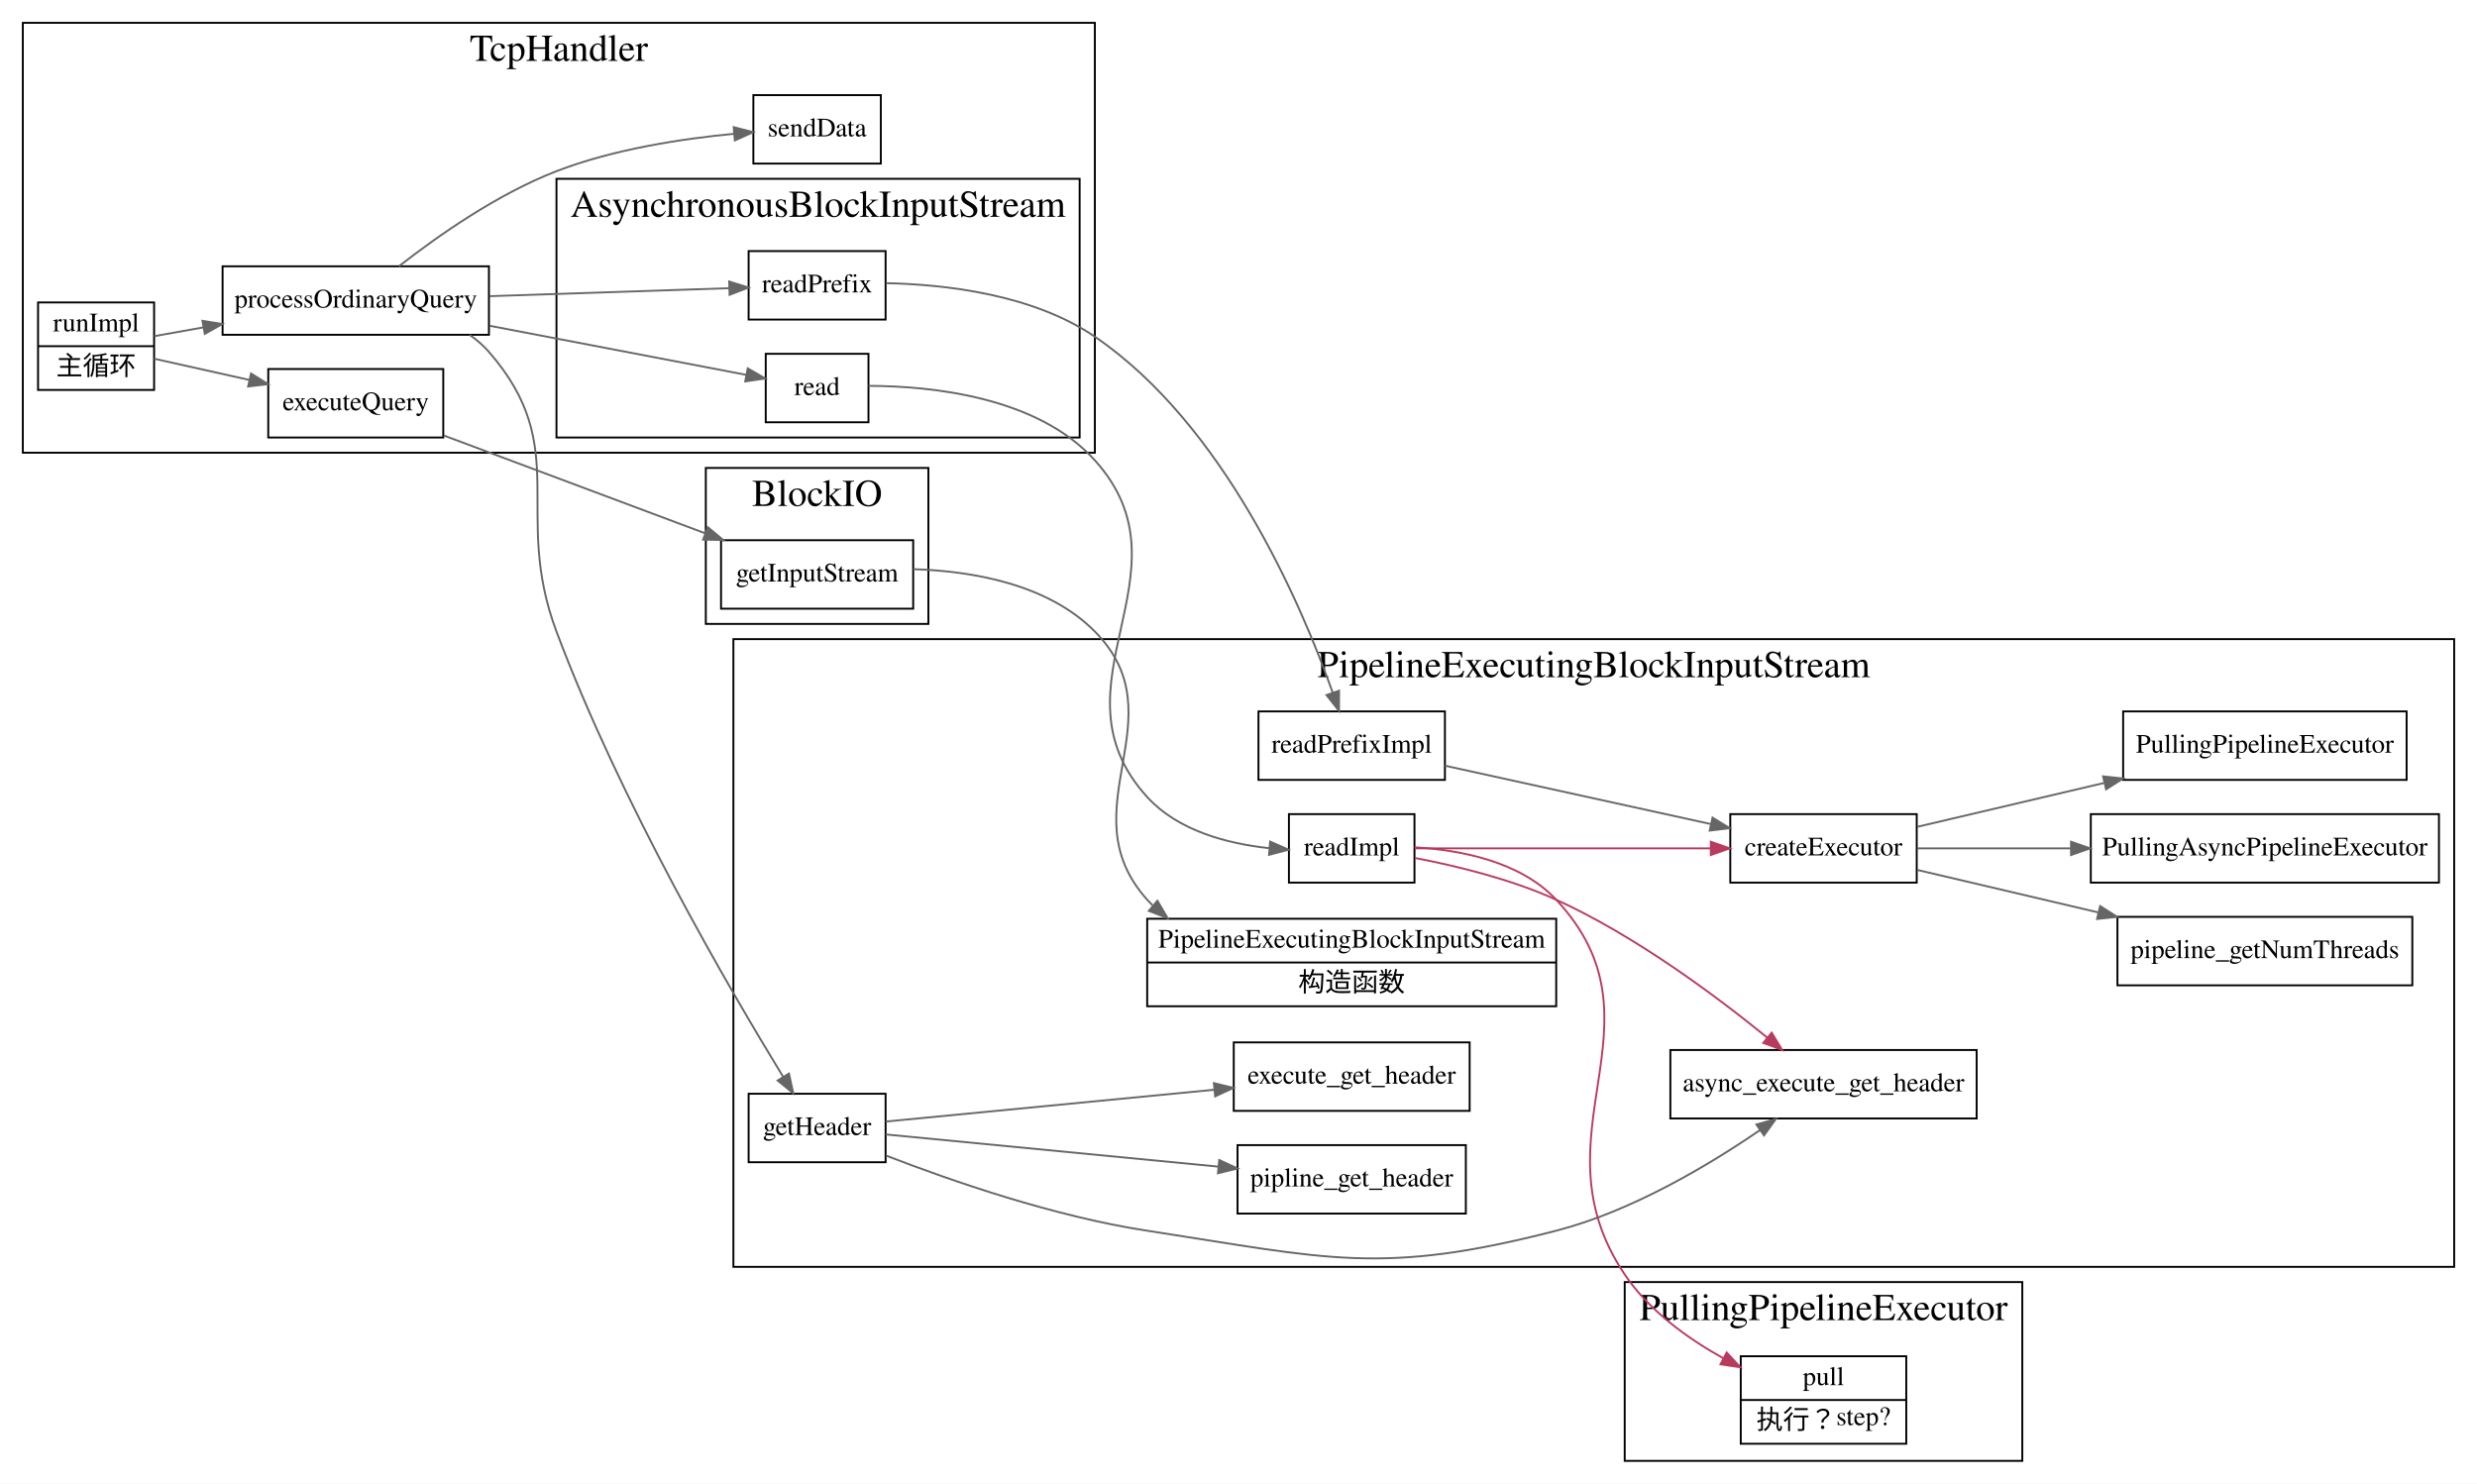
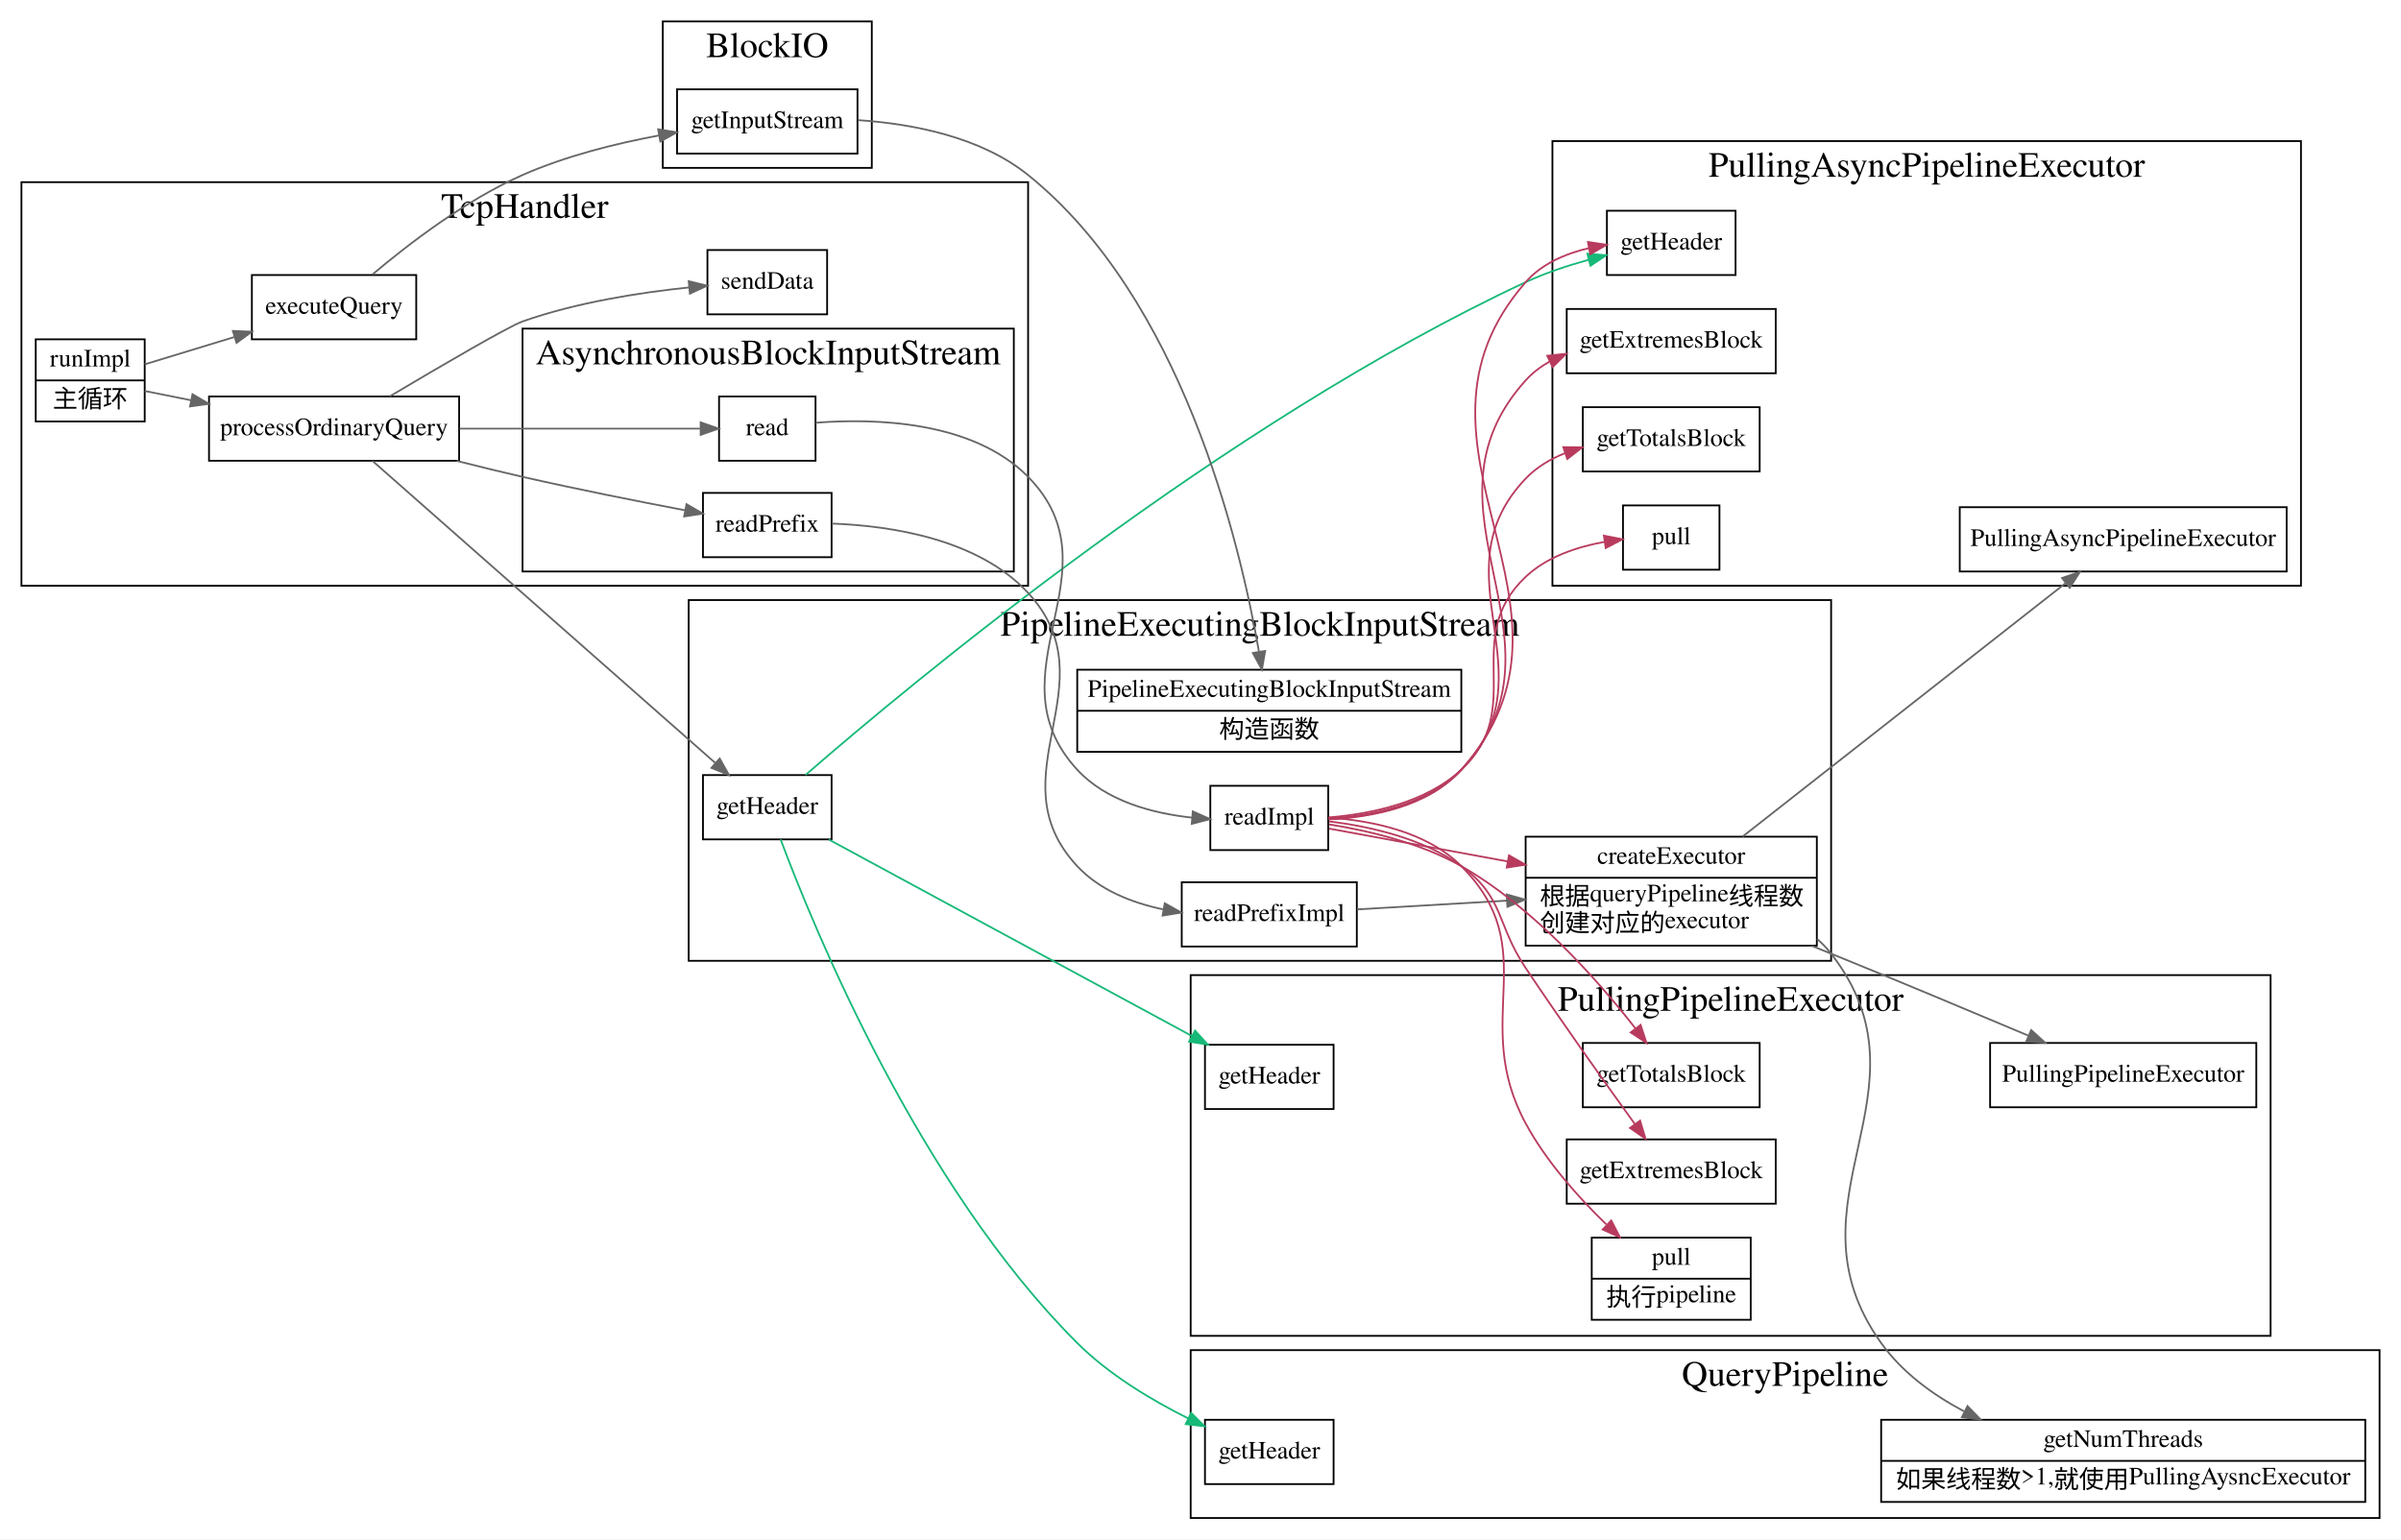
- <svg xmlns="http://www.w3.org/2000/svg" width="1302pt" height="780pt" viewBox="0.00 0.00 1302.00 780.00">
-   <g id="graph0" class="graph" transform="scale(1 1) rotate(0) translate(4 776)">
-     <polygon fill="white" stroke="transparent" points="-4,4 -4,-776 1298,-776 1298,4 -4,4" />
+ <svg xmlns="http://www.w3.org/2000/svg" width="1344pt" height="862pt" viewBox="0.00 0.00 1344.00 862.00">
+   <g id="graph0" class="graph" transform="scale(1 1) rotate(0) translate(4 858)">
+     <polygon fill="white" stroke="transparent" points="-4,4 -4,-858 1340,-858 1340,4 -4,4" />
    <g id="clust1" class="cluster">
-       <polygon fill="none" stroke="black" points="850,-8 850,-102 1059,-102 1059,-8 850,-8" />
-       <text text-anchor="middle" x="954.5" y="-82" font-family="Times,serif" font-size="20.00">PullingPipelineExecutor</text>
+       <polygon fill="none" stroke="black" points="662.5,-8 662.5,-102 1328,-102 1328,-8 662.5,-8" />
+       <text text-anchor="middle" x="995.25" y="-82" font-family="Times,serif" font-size="20.00">QueryPipeline</text>
    </g>
    <g id="clust2" class="cluster">
-       <polygon fill="none" stroke="black" points="381.5,-110 381.5,-440 1286,-440 1286,-110 381.5,-110" />
-       <text text-anchor="middle" x="833.75" y="-420" font-family="Times,serif" font-size="20.00">PipelineExecutingBlockInputStream</text>
-     </g>
-     <g id="clust6" class="cluster">
-       <polygon fill="none" stroke="black" points="367,-448 367,-530 484,-530 484,-448 367,-448" />
-       <text text-anchor="middle" x="425.5" y="-510" font-family="Times,serif" font-size="20.00">BlockIO</text>
+       <polygon fill="none" stroke="black" points="662.5,-110 662.5,-312 1267,-312 1267,-110 662.5,-110" />
+       <text text-anchor="middle" x="964.75" y="-292" font-family="Times,serif" font-size="20.00">PullingPipelineExecutor</text>
+     </g>
+     <g id="clust3" class="cluster">
+       <polygon fill="none" stroke="black" points="865,-530 865,-779 1284,-779 1284,-530 865,-530" />
+       <text text-anchor="middle" x="1074.5" y="-759" font-family="Times,serif" font-size="20.00">PullingAsyncPipelineExecutor</text>
+     </g>
+     <g id="clust4" class="cluster">
+       <polygon fill="none" stroke="black" points="381.5,-320 381.5,-522 1021,-522 1021,-320 381.5,-320" />
+       <text text-anchor="middle" x="701.25" y="-502" font-family="Times,serif" font-size="20.00">PipelineExecutingBlockInputStream</text>
    </g>
    <g id="clust8" class="cluster">
-       <polygon fill="none" stroke="black" points="8,-538 8,-764 571.5,-764 571.5,-538 8,-538" />
-       <text text-anchor="middle" x="289.75" y="-744" font-family="Times,serif" font-size="20.00">TcpHandler</text>
+       <polygon fill="none" stroke="black" points="367,-764 367,-846 484,-846 484,-764 367,-764" />
+       <text text-anchor="middle" x="425.5" y="-826" font-family="Times,serif" font-size="20.00">BlockIO</text>
    </g>
    <g id="clust10" class="cluster">
-       <polygon fill="none" stroke="black" points="288.5,-546 288.5,-682 563.5,-682 563.5,-546 288.5,-546" />
-       <text text-anchor="middle" x="426" y="-662" font-family="Times,serif" font-size="20.00">AsynchronousBlockInputStream</text>
+       <polygon fill="none" stroke="black" points="8,-530 8,-756 571.5,-756 571.5,-530 8,-530" />
+       <text text-anchor="middle" x="289.75" y="-736" font-family="Times,serif" font-size="20.00">TcpHandler</text>
+     </g>
+     <g id="clust12" class="cluster">
+       <polygon fill="none" stroke="black" points="288.5,-538 288.5,-674 563.5,-674 563.5,-538 288.5,-538" />
+       <text text-anchor="middle" x="426" y="-654" font-family="Times,serif" font-size="20.00">AsynchronousBlockInputStream</text>
    </g>
    <g id="node1" class="node">
-       <polygon fill="none" stroke="black" points="911,-17 911,-63 998,-63 998,-17 911,-17" />
-       <text text-anchor="middle" x="954.5" y="-47.8" font-family="Times,serif" font-size="14.00">pull</text>
-       <polyline fill="none" stroke="black" points="911,-40 998,-40 " />
-       <text text-anchor="middle" x="954.5" y="-24.8" font-family="Times,serif" font-size="14.00">执行？step?</text>
+       <polygon fill="none" stroke="black" points="670.5,-27 670.5,-63 742.5,-63 742.5,-27 670.5,-27" />
+       <text text-anchor="middle" x="706.5" y="-41.3" font-family="Times,serif" font-size="14.00">getHeader</text>
    </g>
    <g id="node2" class="node">
-       <polygon fill="none" stroke="black" points="599,-247 599,-293 814,-293 814,-247 599,-247" />
-       <text text-anchor="middle" x="706.5" y="-277.8" font-family="Times,serif" font-size="14.00">PipelineExecutingBlockInputStream</text>
-       <polyline fill="none" stroke="black" points="599,-270 814,-270 " />
-       <text text-anchor="middle" x="706.5" y="-254.8" font-family="Times,serif" font-size="14.00">构造函数</text>
+       <polygon fill="none" stroke="black" points="1049,-17 1049,-63 1320,-63 1320,-17 1049,-17" />
+       <text text-anchor="middle" x="1184.5" y="-47.8" font-family="Times,serif" font-size="14.00">getNumThreads</text>
+       <polyline fill="none" stroke="black" points="1049,-40 1320,-40 " />
+       <text text-anchor="middle" x="1184.5" y="-24.8" font-family="Times,serif" font-size="14.00">如果线程数&gt;1,就使用PullingAysncExecutor</text>
    </g>
    <g id="node3" class="node">
-       <polygon fill="none" stroke="black" points="461.5,-201 389.5,-201 389.5,-165 461.5,-165 461.5,-201" />
-       <text text-anchor="middle" x="425.5" y="-179.3" font-family="Times,serif" font-size="14.00">getHeader</text>
+       <polygon fill="none" stroke="black" points="981,-274 882,-274 882,-238 981,-238 981,-274" />
+       <text text-anchor="middle" x="931.5" y="-252.3" font-family="Times,serif" font-size="14.00">getTotalsBlock</text>
    </g>
    <g id="node4" class="node">
-       <polygon fill="none" stroke="black" points="768.5,-228 644.5,-228 644.5,-192 768.5,-192 768.5,-228" />
-       <text text-anchor="middle" x="706.5" y="-206.3" font-family="Times,serif" font-size="14.00">execute_get_header</text>
+       <polygon fill="none" stroke="black" points="990,-220 873,-220 873,-184 990,-184 990,-220" />
+       <text text-anchor="middle" x="931.5" y="-198.3" font-family="Times,serif" font-size="14.00">getExtremesBlock</text>
+     </g>
+     <g id="node5" class="node">
+       <polygon fill="none" stroke="black" points="887,-119 887,-165 976,-165 976,-119 887,-119" />
+       <text text-anchor="middle" x="931.5" y="-149.8" font-family="Times,serif" font-size="14.00">pull</text>
+       <polyline fill="none" stroke="black" points="887,-142 976,-142 " />
+       <text text-anchor="middle" x="931.5" y="-126.8" font-family="Times,serif" font-size="14.00">执行pipeline</text>
+     </g>
+     <g id="node6" class="node">
+       <polygon fill="none" stroke="black" points="670.5,-237 670.5,-273 742.5,-273 742.5,-237 670.5,-237" />
+       <text text-anchor="middle" x="706.5" y="-251.3" font-family="Times,serif" font-size="14.00">getHeader</text>
+     </g>
+     <g id="node7" class="node">
+       <polygon fill="none" stroke="black" points="1259,-274 1110,-274 1110,-238 1259,-238 1259,-274" />
+       <text text-anchor="middle" x="1184.5" y="-252.3" font-family="Times,serif" font-size="14.00">PullingPipelineExecutor</text>
+     </g>
+     <g id="node8" class="node">
+       <polygon fill="none" stroke="black" points="904.5,-539 904.5,-575 958.5,-575 958.5,-539 904.5,-539" />
+       <text text-anchor="middle" x="931.5" y="-553.3" font-family="Times,serif" font-size="14.00">pull</text>
+     </g>
+     <g id="node9" class="node">
+       <polygon fill="none" stroke="black" points="895.5,-704 895.5,-740 967.5,-740 967.5,-704 895.5,-704" />
+       <text text-anchor="middle" x="931.5" y="-718.3" font-family="Times,serif" font-size="14.00">getHeader</text>
+     </g>
+     <g id="node10" class="node">
+       <polygon fill="none" stroke="black" points="882,-594 882,-630 981,-630 981,-594 882,-594" />
+       <text text-anchor="middle" x="931.5" y="-608.3" font-family="Times,serif" font-size="14.00">getTotalsBlock</text>
+     </g>
+     <g id="node11" class="node">
+       <polygon fill="none" stroke="black" points="873,-649 873,-685 990,-685 990,-649 873,-649" />
+       <text text-anchor="middle" x="931.5" y="-663.3" font-family="Times,serif" font-size="14.00">getExtremesBlock</text>
+     </g>
+     <g id="node12" class="node">
+       <polygon fill="none" stroke="black" points="1276,-574 1093,-574 1093,-538 1276,-538 1276,-574" />
+       <text text-anchor="middle" x="1184.5" y="-552.3" font-family="Times,serif" font-size="14.00">PullingAsyncPipelineExecutor</text>
+     </g>
+     <g id="node13" class="node">
+       <polygon fill="none" stroke="black" points="599,-437 599,-483 814,-483 814,-437 599,-437" />
+       <text text-anchor="middle" x="706.5" y="-467.8" font-family="Times,serif" font-size="14.00">PipelineExecutingBlockInputStream</text>
+       <polyline fill="none" stroke="black" points="599,-460 814,-460 " />
+       <text text-anchor="middle" x="706.5" y="-444.8" font-family="Times,serif" font-size="14.00">构造函数</text>
+     </g>
+     <g id="node14" class="node">
+       <polygon fill="none" stroke="black" points="461.5,-424 389.5,-424 389.5,-388 461.5,-388 461.5,-424" />
+       <text text-anchor="middle" x="425.5" y="-402.3" font-family="Times,serif" font-size="14.00">getHeader</text>
    </g>
    <g id="edge1" class="edge">
-       <path fill="none" stroke="#666666" d="M461.55,-186.39C504.68,-190.57 578.96,-197.75 634.26,-203.11" />
-       <polygon fill="#666666" stroke="#666666" points="634.06,-206.6 644.35,-204.08 634.73,-199.64 634.06,-206.6" />
-     </g>
-     <g id="node5" class="node">
-       <polygon fill="none" stroke="black" points="1035,-224 874,-224 874,-188 1035,-188 1035,-224" />
-       <text text-anchor="middle" x="954.5" y="-202.3" font-family="Times,serif" font-size="14.00">async_execute_get_header</text>
+       <path fill="none" stroke="#17b978" d="M432.96,-387.99C451.68,-337.84 510.35,-194.5 599,-106 616.65,-88.38 640.43,-74.11 661.04,-63.83" />
+       <polygon fill="#17b978" stroke="#17b978" points="662.77,-66.88 670.26,-59.38 659.73,-60.57 662.77,-66.88" />
    </g>
    <g id="edge2" class="edge">
-       <path fill="none" stroke="#666666" d="M461.76,-168.49C496.11,-155.19 550.14,-136.47 599,-129 693.46,-114.56 721.47,-105.16 814,-129 853.64,-139.21 894.07,-163.35 921.12,-181.9" />
-       <polygon fill="#666666" stroke="#666666" points="919.22,-184.84 929.42,-187.7 923.23,-179.1 919.22,-184.84" />
-     </g>
-     <g id="node6" class="node">
-       <polygon fill="none" stroke="black" points="766.5,-174 646.5,-174 646.5,-138 766.5,-138 766.5,-174" />
-       <text text-anchor="middle" x="706.5" y="-152.3" font-family="Times,serif" font-size="14.00">pipline_get_header</text>
+       <path fill="none" stroke="#17b978" d="M459.88,-387.94C510.71,-360.42 607.48,-308.05 663.18,-277.9" />
+       <polygon fill="#17b978" stroke="#17b978" points="664.96,-280.92 672.08,-273.08 661.62,-274.77 664.96,-280.92" />
    </g>
    <g id="edge3" class="edge">
-       <path fill="none" stroke="#666666" d="M461.55,-179.61C505.23,-175.38 580.87,-168.06 636.37,-162.69" />
-       <polygon fill="#666666" stroke="#666666" points="636.87,-166.16 646.49,-161.71 636.2,-159.19 636.87,-166.16" />
-     </g>
-     <g id="node7" class="node">
-       <polygon fill="none" stroke="black" points="755.5,-402 657.5,-402 657.5,-366 755.5,-366 755.5,-402" />
-       <text text-anchor="middle" x="706.5" y="-380.3" font-family="Times,serif" font-size="14.00">readPrefixImpl</text>
-     </g>
-     <g id="node8" class="node">
-       <polygon fill="none" stroke="black" points="1003.5,-348 905.5,-348 905.5,-312 1003.5,-312 1003.5,-348" />
-       <text text-anchor="middle" x="954.5" y="-326.3" font-family="Times,serif" font-size="14.00">createExecutor</text>
+       <path fill="none" stroke="#17b978" d="M446.94,-424.09C505.49,-474.99 680.5,-620.86 850,-700 861.08,-705.17 873.6,-709.32 885.4,-712.57" />
+       <polygon fill="#17b978" stroke="#17b978" points="884.55,-715.96 895.11,-715.08 886.31,-709.19 884.55,-715.96" />
+     </g>
+     <g id="node15" class="node">
+       <polygon fill="none" stroke="black" points="755.5,-364 657.5,-364 657.5,-328 755.5,-328 755.5,-364" />
+       <text text-anchor="middle" x="706.5" y="-342.3" font-family="Times,serif" font-size="14.00">readPrefixImpl</text>
+     </g>
+     <g id="node16" class="node">
+       <polygon fill="none" stroke="black" points="850,-328.5 850,-389.5 1013,-389.5 1013,-328.5 850,-328.5" />
+       <text text-anchor="middle" x="931.5" y="-374.3" font-family="Times,serif" font-size="14.00">createExecutor</text>
+       <polyline fill="none" stroke="black" points="850,-366.5 1013,-366.5 " />
+       <text text-anchor="start" x="858" y="-351.3" font-family="Times,serif" font-size="14.00">根据queryPipeline线程数</text>
+       <text text-anchor="start" x="858" y="-336.3" font-family="Times,serif" font-size="14.00"> 创建对应的executor</text>
    </g>
    <g id="edge4" class="edge">
-       <path fill="none" stroke="#666666" d="M755.52,-373.46C795.51,-364.68 852.62,-352.14 895.23,-342.79" />
-       <polygon fill="#666666" stroke="#666666" points="896.17,-346.17 905.19,-340.61 894.67,-339.33 896.17,-346.17" />
-     </g>
-     <g id="node10" class="node">
-       <polygon fill="none" stroke="black" points="1264,-294 1109,-294 1109,-258 1264,-258 1264,-294" />
-       <text text-anchor="middle" x="1186.5" y="-272.3" font-family="Times,serif" font-size="14.00">pipeline_getNumThreads</text>
+       <path fill="none" stroke="#666666" d="M755.61,-348.8C780.12,-350.23 810.75,-352.02 839.5,-353.7" />
+       <polygon fill="#666666" stroke="#666666" points="839.39,-357.19 849.58,-354.28 839.8,-350.21 839.39,-357.19" />
+     </g>
+     <g id="edge13" class="edge">
+       <path fill="none" stroke="#666666" d="M1013.19,-332.25C1016.04,-329.74 1018.67,-327 1021,-324 1080.97,-246.89 992.15,-185.44 1049,-106 1060.67,-89.7 1077.5,-77.23 1095.33,-67.77" />
+       <polygon fill="#666666" stroke="#666666" points="1097.33,-70.68 1104.72,-63.09 1094.21,-64.41 1097.33,-70.68" />
+     </g>
+     <g id="edge14" class="edge">
+       <path fill="none" stroke="#666666" d="M1010.24,-328.36C1013.88,-326.89 1017.48,-325.43 1021,-324 1057.97,-308.96 1099.47,-291.58 1131.28,-278.16" />
+       <polygon fill="#666666" stroke="#666666" points="1132.98,-281.24 1140.83,-274.13 1130.25,-274.79 1132.98,-281.24" />
+     </g>
+     <g id="edge15" class="edge">
+       <path fill="none" stroke="#666666" d="M971.44,-389.57C1021.22,-428.63 1106.42,-495.5 1152.21,-531.44" />
+       <polygon fill="#666666" stroke="#666666" points="1150.25,-534.36 1160.28,-537.78 1154.57,-528.85 1150.25,-534.36" />
+     </g>
+     <g id="node17" class="node">
+       <polygon fill="none" stroke="black" points="739.5,-418 673.5,-418 673.5,-382 739.5,-382 739.5,-418" />
+       <text text-anchor="middle" x="706.5" y="-396.3" font-family="Times,serif" font-size="14.00">readImpl</text>
+     </g>
+     <g id="edge5" class="edge">
+       <path fill="none" stroke="#b83b5e" d="M739.94,-396.39C761.97,-392.86 791.13,-386.03 814,-373 854.45,-349.95 890.47,-309.05 911.4,-282.23" />
+       <polygon fill="#b83b5e" stroke="#b83b5e" points="914.35,-284.13 917.65,-274.06 908.79,-279.88 914.35,-284.13" />
+     </g>
+     <g id="edge6" class="edge">
+       <path fill="none" stroke="#b83b5e" d="M739.97,-398.06C762.56,-395.29 792.39,-388.69 814,-373 838.25,-355.4 833.35,-340.91 850,-316 870.29,-285.63 894.6,-251.5 911.16,-228.57" />
+       <polygon fill="#b83b5e" stroke="#b83b5e" points="914.07,-230.51 917.1,-220.36 908.4,-226.41 914.07,-230.51" />
+     </g>
+     <g id="edge7" class="edge">
+       <path fill="none" stroke="#b83b5e" d="M739.68,-400.19C763.34,-398.57 794.61,-392.45 814,-373 860.57,-326.28 818.62,-287.03 850,-229 861.44,-207.85 879.21,-187.87 895.15,-172.41" />
+       <polygon fill="#b83b5e" stroke="#b83b5e" points="897.92,-174.61 902.79,-165.2 893.12,-169.52 897.92,-174.61" />
    </g>
    <g id="edge8" class="edge">
-       <path fill="none" stroke="#666666" d="M1003.72,-318.68C1031.29,-312.21 1066.71,-303.89 1098.94,-296.32" />
-       <polygon fill="#666666" stroke="#666666" points="1099.9,-299.69 1108.83,-294 1098.3,-292.88 1099.9,-299.69" />
-     </g>
-     <g id="node11" class="node">
-       <polygon fill="none" stroke="black" points="1278,-348 1095,-348 1095,-312 1278,-312 1278,-348" />
-       <text text-anchor="middle" x="1186.5" y="-326.3" font-family="Times,serif" font-size="14.00">PullingAsyncPipelineExecutor</text>
+       <path fill="none" stroke="#b83b5e" d="M739.75,-400.29C763.13,-402.18 794.02,-408.43 814,-427 851.07,-461.44 813.25,-500.22 850,-535 861.8,-546.17 878.7,-551.77 893.98,-554.55" />
+       <polygon fill="#b83b5e" stroke="#b83b5e" points="893.81,-558.06 904.21,-556.05 894.83,-551.13 893.81,-558.06" />
    </g>
    <g id="edge9" class="edge">
-       <path fill="none" stroke="#666666" d="M1003.72,-330C1027.18,-330 1056.32,-330 1084.35,-330" />
-       <polygon fill="#666666" stroke="#666666" points="1084.61,-333.5 1094.61,-330 1084.61,-326.5 1084.61,-333.5" />
-     </g>
-     <g id="node12" class="node">
-       <polygon fill="none" stroke="black" points="1261,-402 1112,-402 1112,-366 1261,-366 1261,-402" />
-       <text text-anchor="middle" x="1186.5" y="-380.3" font-family="Times,serif" font-size="14.00">PullingPipelineExecutor</text>
+       <path fill="none" stroke="#b83b5e" d="M739.84,-399.17C763.9,-400.41 795.62,-406.33 814,-427 895.32,-518.46 769.53,-607.8 850,-700 858.96,-710.26 872.2,-715.96 885.36,-719.05" />
+       <polygon fill="#b83b5e" stroke="#b83b5e" points="884.87,-722.52 895.34,-720.94 886.17,-715.64 884.87,-722.52" />
    </g>
    <g id="edge10" class="edge">
-       <path fill="none" stroke="#666666" d="M1003.72,-341.32C1032.13,-347.99 1068.86,-356.62 1101.86,-364.36" />
-       <polygon fill="#666666" stroke="#666666" points="1101.44,-367.86 1111.97,-366.74 1103.04,-361.04 1101.44,-367.86" />
-     </g>
-     <g id="node9" class="node">
-       <polygon fill="none" stroke="black" points="739.5,-348 673.5,-348 673.5,-312 739.5,-312 739.5,-348" />
-       <text text-anchor="middle" x="706.5" y="-326.3" font-family="Times,serif" font-size="14.00">readImpl</text>
-     </g>
-     <g id="edge5" class="edge">
-       <path fill="none" stroke="#b83b5e" d="M739.55,-330.57C763.46,-329.18 795.11,-323.21 814,-303 874.78,-237.97 800.34,-179.86 850,-106 862.68,-87.14 882.75,-72.55 901.85,-61.93" />
-       <polygon fill="#b83b5e" stroke="#b83b5e" points="903.62,-64.96 910.82,-57.19 900.35,-58.77 903.62,-64.96" />
-     </g>
-     <g id="edge6" class="edge">
-       <path fill="none" stroke="#b83b5e" d="M739.73,-324.95C761.4,-320.81 790.22,-313.84 814,-303 855.59,-284.03 897.95,-252.48 924.9,-230.53" />
-       <polygon fill="#b83b5e" stroke="#b83b5e" points="927.27,-233.12 932.75,-224.06 922.81,-227.72 927.27,-233.12" />
-     </g>
-     <g id="edge7" class="edge">
-       <path fill="none" stroke="#b83b5e" d="M739.66,-330C779.05,-330 846.54,-330 895.17,-330" />
-       <polygon fill="#b83b5e" stroke="#b83b5e" points="895.25,-333.5 905.25,-330 895.25,-326.5 895.25,-333.5" />
-     </g>
-     <g id="node13" class="node">
-       <polygon fill="none" stroke="black" points="476,-492 375,-492 375,-456 476,-456 476,-492" />
-       <text text-anchor="middle" x="425.5" y="-470.3" font-family="Times,serif" font-size="14.00">getInputStream</text>
+       <path fill="none" stroke="#b83b5e" d="M739.84,-399.66C763.57,-401.2 794.88,-407.28 814,-427 865.64,-480.27 798.85,-536.26 850,-590 856.1,-596.41 863.86,-601.01 872.15,-604.3" />
+       <polygon fill="#b83b5e" stroke="#b83b5e" points="871.08,-607.63 881.68,-607.49 873.31,-601 871.08,-607.63" />
    </g>
    <g id="edge11" class="edge">
-       <path fill="none" stroke="#666666" d="M476.01,-476.79C507.53,-475.77 546.92,-468.86 571.5,-444 616.39,-398.6 556.35,-350.51 599,-303 599.91,-301.99 600.85,-301.01 601.82,-300.05" />
-       <polygon fill="#666666" stroke="#666666" points="604.39,-302.46 609.74,-293.32 599.86,-297.13 604.39,-302.46" />
-     </g>
-     <g id="node14" class="node">
-       <polygon fill="none" stroke="black" points="16,-571 16,-617 77,-617 77,-571 16,-571" />
-       <text text-anchor="middle" x="46.5" y="-601.8" font-family="Times,serif" font-size="14.00">runImpl</text>
-       <polyline fill="none" stroke="black" points="16,-594 77,-594 " />
-       <text text-anchor="middle" x="46.5" y="-578.8" font-family="Times,serif" font-size="14.00">主循环</text>
-     </g>
-     <g id="node15" class="node">
-       <polygon fill="none" stroke="black" points="229,-582 137,-582 137,-546 229,-546 229,-582" />
-       <text text-anchor="middle" x="183" y="-560.3" font-family="Times,serif" font-size="14.00">executeQuery</text>
+       <path fill="none" stroke="#b83b5e" d="M739.65,-399.34C763.61,-400.68 795.29,-406.63 814,-427 880.44,-499.31 784.23,-572.08 850,-645 853.82,-649.24 858.37,-652.69 863.33,-655.5" />
+       <polygon fill="#b83b5e" stroke="#b83b5e" points="862.11,-658.79 872.65,-659.9 865.1,-652.46 862.11,-658.79" />
    </g>
    <g id="edge12" class="edge">
-       <path fill="none" stroke="#666666" d="M77.02,-587.42C91.69,-584.14 109.91,-580.08 127.03,-576.26" />
-       <polygon fill="#666666" stroke="#666666" points="127.95,-579.64 136.94,-574.05 126.42,-572.81 127.95,-579.64" />
-     </g>
-     <g id="node16" class="node">
+       <path fill="none" stroke="#b83b5e" d="M739.93,-394.04C766.21,-389.21 804.56,-382.16 839.98,-375.64" />
+       <polygon fill="#b83b5e" stroke="#b83b5e" points="840.68,-379.07 849.88,-373.82 839.41,-372.19 840.68,-379.07" />
+     </g>
+     <g id="node18" class="node">
+       <polygon fill="none" stroke="black" points="476,-808 375,-808 375,-772 476,-772 476,-808" />
+       <text text-anchor="middle" x="425.5" y="-786.3" font-family="Times,serif" font-size="14.00">getInputStream</text>
+     </g>
+     <g id="edge16" class="edge">
+       <path fill="none" stroke="#666666" d="M476.3,-790.72C506.76,-788.69 544.86,-781.43 571.5,-760 657.22,-691.06 689.83,-555.75 700.71,-493.18" />
+       <polygon fill="#666666" stroke="#666666" points="704.2,-493.52 702.38,-483.08 697.29,-492.37 704.2,-493.52" />
+     </g>
+     <g id="node19" class="node">
+       <polygon fill="none" stroke="black" points="16,-622 16,-668 77,-668 77,-622 16,-622" />
+       <text text-anchor="middle" x="46.5" y="-652.8" font-family="Times,serif" font-size="14.00">runImpl</text>
+       <polyline fill="none" stroke="black" points="16,-645 77,-645 " />
+       <text text-anchor="middle" x="46.5" y="-629.8" font-family="Times,serif" font-size="14.00">主循环</text>
+     </g>
+     <g id="node20" class="node">
+       <polygon fill="none" stroke="black" points="229,-704 137,-704 137,-668 229,-668 229,-704" />
+       <text text-anchor="middle" x="183" y="-682.3" font-family="Times,serif" font-size="14.00">executeQuery</text>
+     </g>
+     <g id="edge17" class="edge">
+       <path fill="none" stroke="#666666" d="M77.02,-654C91.69,-658.47 109.91,-664.02 127.03,-669.24" />
+       <polygon fill="#666666" stroke="#666666" points="126.36,-672.7 136.94,-672.27 128.4,-666 126.36,-672.7" />
+     </g>
+     <g id="node21" class="node">
      <polygon fill="none" stroke="black" points="253,-636 113,-636 113,-600 253,-600 253,-636" />
      <text text-anchor="middle" x="183" y="-614.3" font-family="Times,serif" font-size="14.00">processOrdinaryQuery</text>
    </g>
-     <g id="edge14" class="edge">
-       <path fill="none" stroke="#666666" d="M77.02,-599.27C84.85,-600.67 93.7,-602.24 102.85,-603.88" />
-       <polygon fill="#666666" stroke="#666666" points="102.41,-607.35 112.87,-605.66 103.64,-600.46 102.41,-607.35" />
-     </g>
-     <g id="edge13" class="edge">
-       <path fill="none" stroke="#666666" d="M229.24,-547.07C268.12,-532.52 324.42,-511.45 366.58,-495.67" />
-       <polygon fill="#666666" stroke="#666666" points="368.03,-498.87 376.17,-492.09 365.57,-492.31 368.03,-498.87" />
-     </g>
-     <g id="edge15" class="edge">
-       <path fill="none" stroke="#666666" d="M242.87,-599.96C246.6,-597.36 250.04,-594.39 253,-591 297.19,-540.35 264.91,-506.93 288.5,-444 322.13,-354.29 379.45,-255.98 407.72,-209.79" />
-       <polygon fill="#666666" stroke="#666666" points="410.71,-211.62 412.97,-201.27 404.75,-207.95 410.71,-211.62" />
-     </g>
-     <g id="node17" class="node">
-       <polygon fill="none" stroke="black" points="461.5,-644 389.5,-644 389.5,-608 461.5,-608 461.5,-644" />
-       <text text-anchor="middle" x="425.5" y="-622.3" font-family="Times,serif" font-size="14.00">readPrefix</text>
-     </g>
-     <g id="edge16" class="edge">
-       <path fill="none" stroke="#666666" d="M253.24,-620.3C293.78,-621.65 343.82,-623.32 379.32,-624.5" />
-       <polygon fill="#666666" stroke="#666666" points="379.27,-628 389.38,-624.83 379.5,-621 379.27,-628" />
-     </g>
-     <g id="node18" class="node">
-       <polygon fill="none" stroke="black" points="459,-726 392,-726 392,-690 459,-690 459,-726" />
-       <text text-anchor="middle" x="425.5" y="-704.3" font-family="Times,serif" font-size="14.00">sendData</text>
-     </g>
-     <g id="edge17" class="edge">
-       <path fill="none" stroke="#666666" d="M205.74,-636.06C225.91,-651.82 257.41,-673.99 288.5,-686 318.47,-697.58 354.44,-703.06 381.85,-705.66" />
-       <polygon fill="#666666" stroke="#666666" points="381.65,-709.16 391.91,-706.52 382.25,-702.18 381.65,-709.16" />
-     </g>
-     <g id="node19" class="node">
-       <polygon fill="none" stroke="black" points="452.5,-590 398.5,-590 398.5,-554 452.5,-554 452.5,-590" />
-       <text text-anchor="middle" x="425.5" y="-568.3" font-family="Times,serif" font-size="14.00">read</text>
+     <g id="edge19" class="edge">
+       <path fill="none" stroke="#666666" d="M77.02,-639.07C84.85,-637.5 93.7,-635.73 102.85,-633.89" />
+       <polygon fill="#666666" stroke="#666666" points="103.75,-637.28 112.87,-631.88 102.37,-630.41 103.75,-637.28" />
    </g>
    <g id="edge18" class="edge">
-       <path fill="none" stroke="#666666" d="M253.24,-604.76C297.32,-596.33 352.62,-585.75 388.26,-578.93" />
-       <polygon fill="#666666" stroke="#666666" points="389.04,-582.35 398.2,-577.03 387.72,-575.47 389.04,-582.35" />
-     </g>
-     <g id="edge19" class="edge">
-       <path fill="none" stroke="#666666" d="M461.7,-627.14C493.07,-626.48 538.93,-621.23 571.5,-599 639.7,-552.46 679.93,-458.56 696.54,-411.79" />
-       <polygon fill="#666666" stroke="#666666" points="699.87,-412.89 699.82,-402.29 693.25,-410.6 699.87,-412.89" />
+       <path fill="none" stroke="#666666" d="M204.48,-704.3C224.51,-721.24 256.58,-745.88 288.5,-760 312.5,-770.62 340.6,-777.63 365,-782.18" />
+       <polygon fill="#666666" stroke="#666666" points="364.4,-785.63 374.86,-783.92 365.62,-778.73 364.4,-785.63" />
    </g>
    <g id="edge20" class="edge">
-       <path fill="none" stroke="#666666" d="M452.54,-573.15C485.4,-573.06 541.25,-567.52 571.5,-534 624.85,-474.91 545.42,-415.88 599,-357 615.07,-339.34 640.89,-332.5 663.08,-330.11" />
-       <polygon fill="#666666" stroke="#666666" points="663.61,-333.58 673.3,-329.29 663.05,-326.6 663.61,-333.58" />
+       <path fill="none" stroke="#666666" d="M204.5,-599.92C247.55,-561.98 347.37,-473.99 396.36,-430.81" />
+       <polygon fill="#666666" stroke="#666666" points="398.86,-433.27 404.05,-424.03 394.23,-428.02 398.86,-433.27" />
+     </g>
+     <g id="node22" class="node">
+       <polygon fill="none" stroke="black" points="461.5,-582 389.5,-582 389.5,-546 461.5,-546 461.5,-582" />
+       <text text-anchor="middle" x="425.5" y="-560.3" font-family="Times,serif" font-size="14.00">readPrefix</text>
+     </g>
+     <g id="edge21" class="edge">
+       <path fill="none" stroke="#666666" d="M251.6,-599.94C263.85,-596.83 276.53,-593.73 288.5,-591 318.64,-584.12 352.78,-577.35 379.31,-572.3" />
+       <polygon fill="#666666" stroke="#666666" points="380.27,-575.69 389.44,-570.39 378.97,-568.81 380.27,-575.69" />
+     </g>
+     <g id="node23" class="node">
+       <polygon fill="none" stroke="black" points="459,-718 392,-718 392,-682 459,-682 459,-718" />
+       <text text-anchor="middle" x="425.5" y="-696.3" font-family="Times,serif" font-size="14.00">sendData</text>
+     </g>
+     <g id="edge22" class="edge">
+       <path fill="none" stroke="#666666" d="M214.26,-636.12C242.25,-652.75 280.66,-675.22 288.5,-678 318.68,-688.7 354.5,-694.23 381.79,-697.06" />
+       <polygon fill="#666666" stroke="#666666" points="381.52,-700.55 391.81,-698.03 382.19,-693.59 381.52,-700.55" />
+     </g>
+     <g id="node24" class="node">
+       <polygon fill="none" stroke="black" points="452.5,-636 398.5,-636 398.5,-600 452.5,-600 452.5,-636" />
+       <text text-anchor="middle" x="425.5" y="-614.3" font-family="Times,serif" font-size="14.00">read</text>
+     </g>
+     <g id="edge23" class="edge">
+       <path fill="none" stroke="#666666" d="M253.24,-618C297.13,-618 352.15,-618 387.8,-618" />
+       <polygon fill="#666666" stroke="#666666" points="388.2,-621.5 398.2,-618 388.2,-614.5 388.2,-621.5" />
+     </g>
+     <g id="edge24" class="edge">
+       <path fill="none" stroke="#666666" d="M461.71,-564.83C494.9,-563.59 543.59,-556.19 571.5,-526 618.4,-475.27 551.9,-423.54 599,-373 611.39,-359.7 629.32,-352.56 646.94,-348.84" />
+       <polygon fill="#666666" stroke="#666666" points="647.99,-352.21 657.23,-347.02 646.78,-345.31 647.99,-352.21" />
+     </g>
+     <g id="edge25" class="edge">
+       <path fill="none" stroke="#666666" d="M452.55,-621.29C485.15,-623.82 540.46,-622.6 571.5,-591 623.29,-538.27 548.93,-481.36 599,-427 615.18,-409.44 641,-402.59 663.16,-400.19" />
+       <polygon fill="#666666" stroke="#666666" points="663.68,-403.66 673.36,-399.35 663.11,-396.68 663.68,-403.66" />
    </g>
  </g>
</svg>
